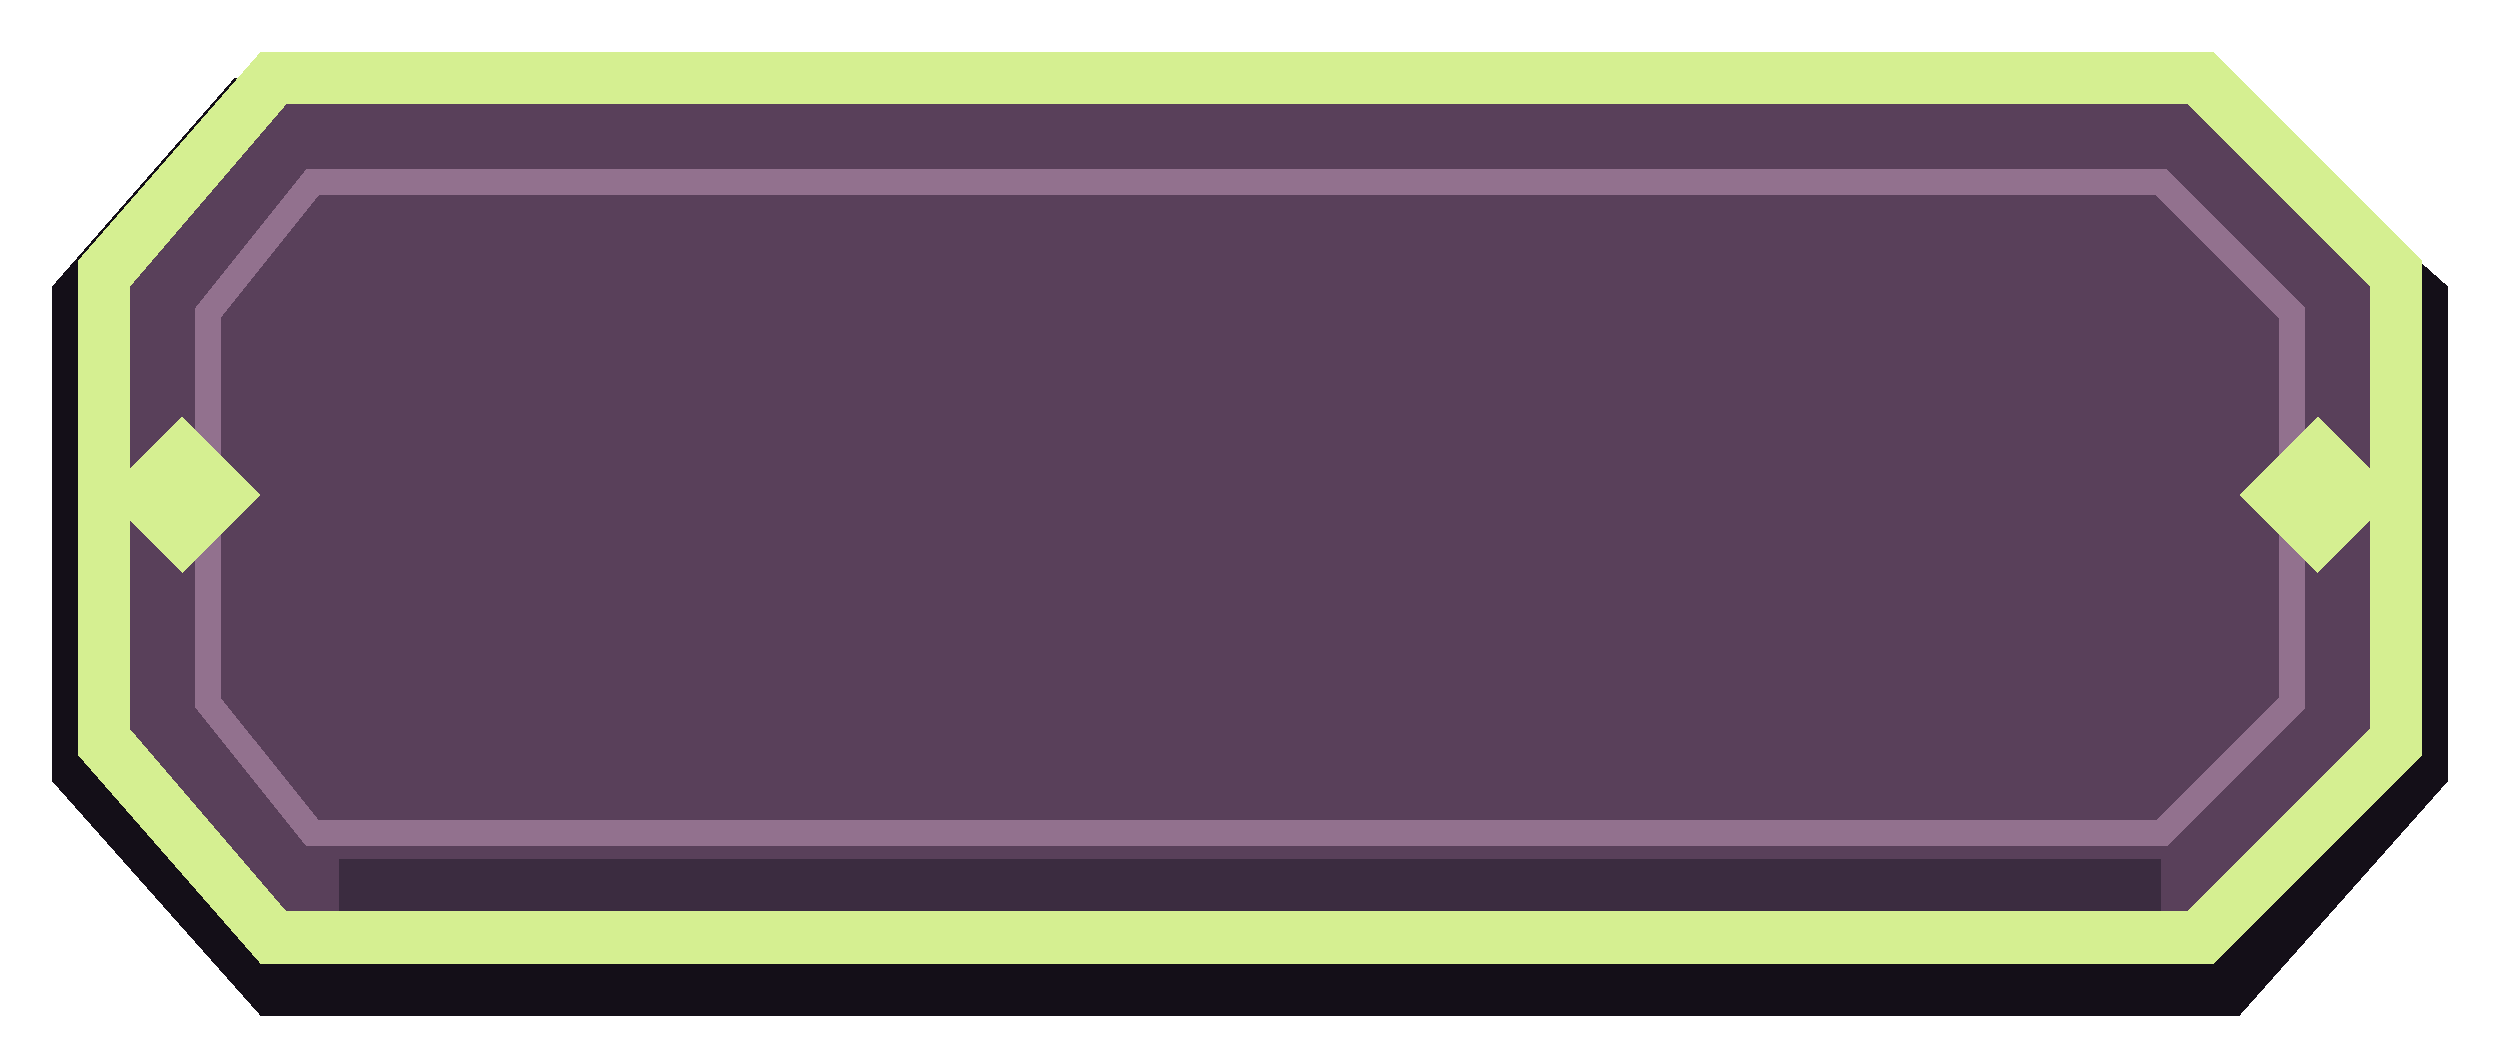
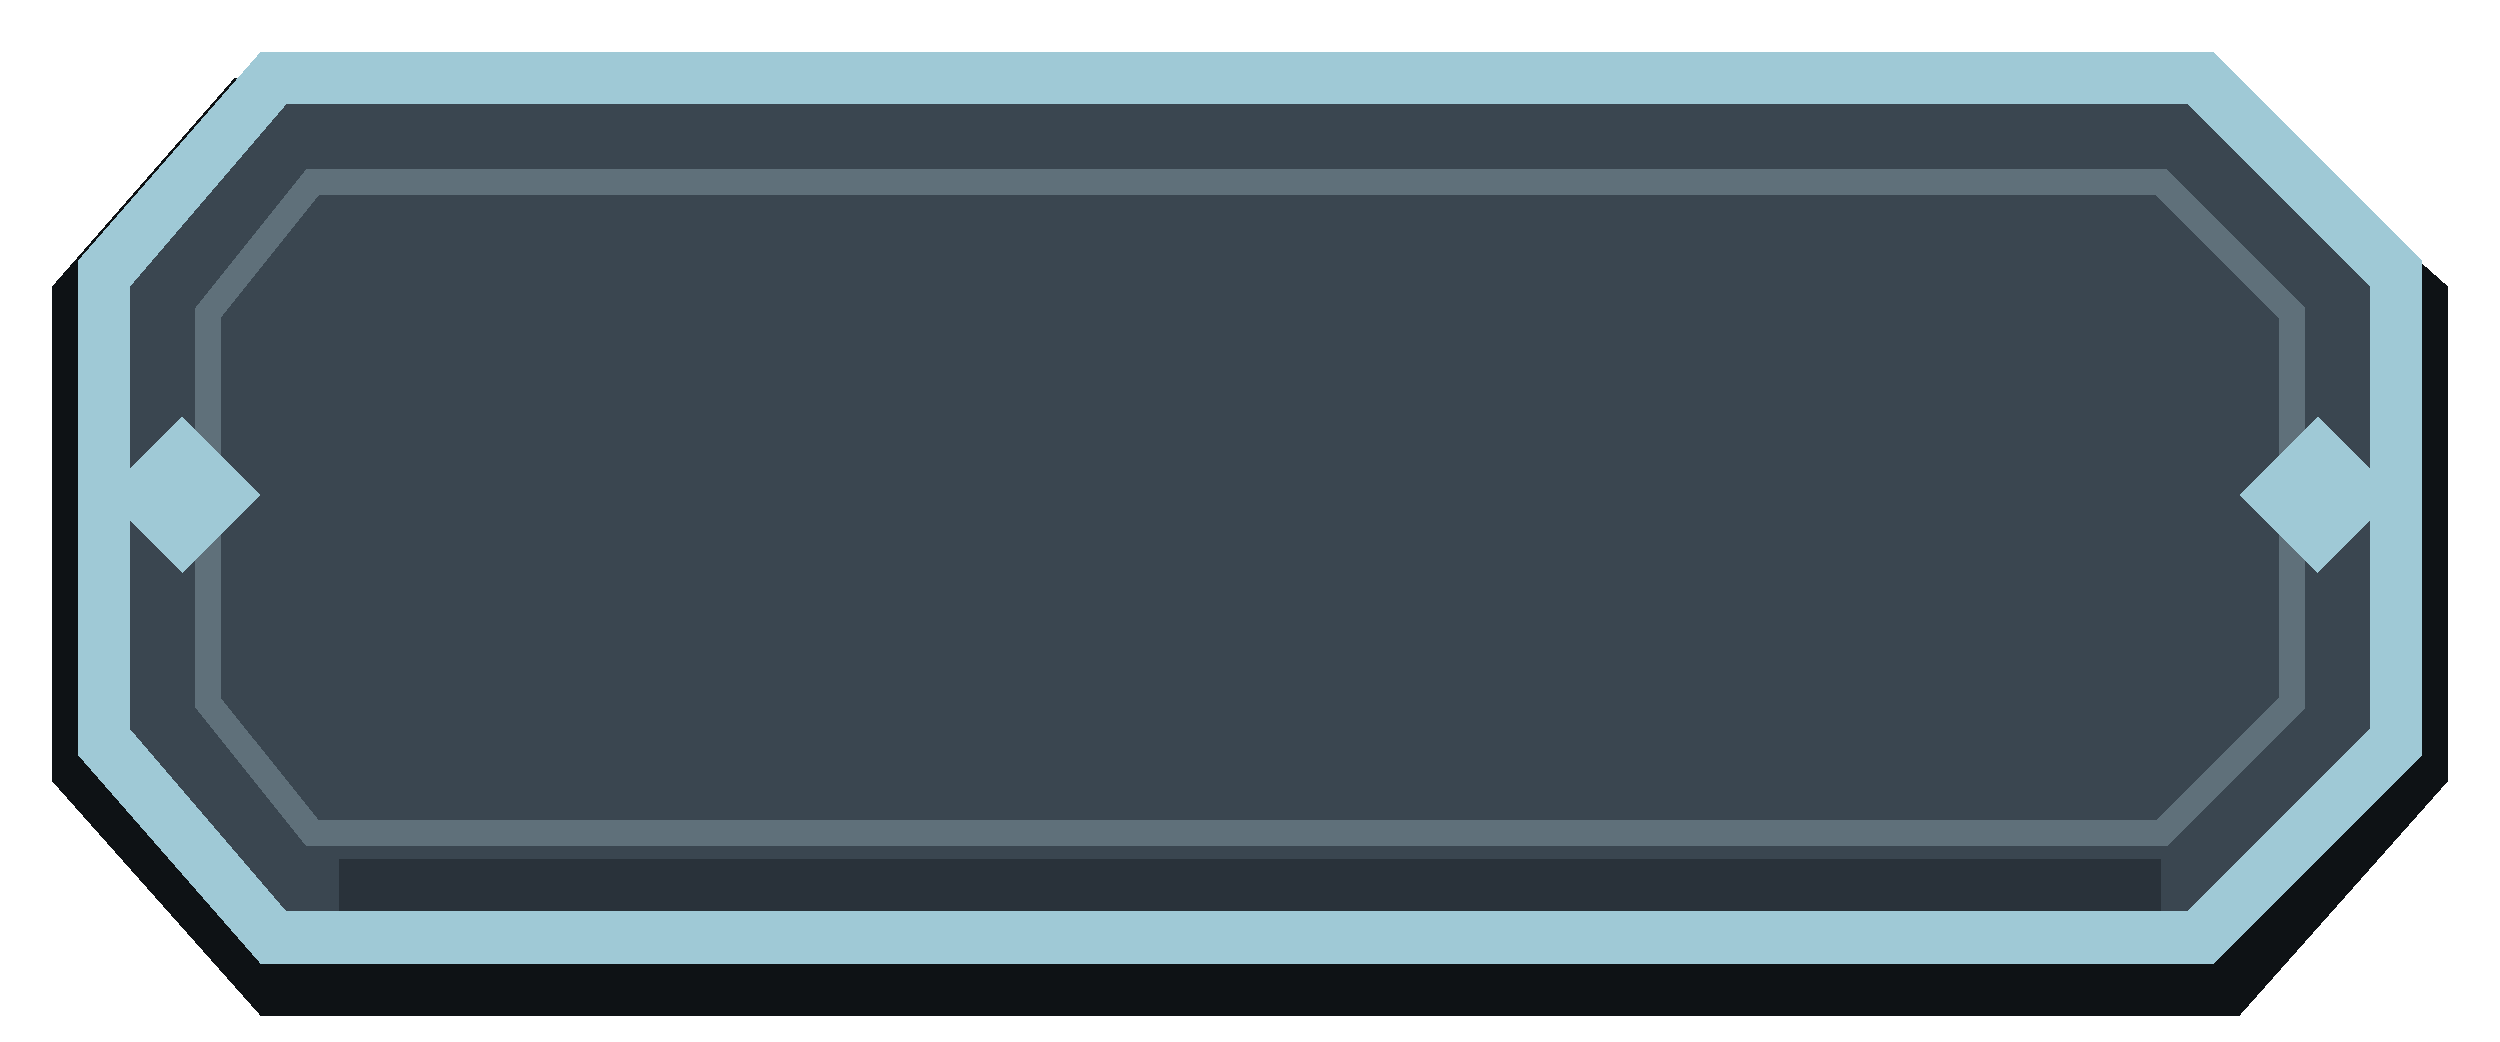
<svg xmlns="http://www.w3.org/2000/svg" width="96" height="40" viewBox="0 0 96 40" shape-rendering="crispEdges">
-   <path fill="#140f18" d="M9 3H85L94 11V30L86 39H10L2 30V11Z" />
-   <path fill="#d5ef91" d="M10 2H85L93 10V29L85 37H10L3 29V10Z" />
-   <path fill="#59405a" d="M11 4H84L91 11V28L84 35H11L5 28V11Z" />
-   <path fill="none" stroke="#92718e" d="M12 7H83L88 12V27L83 32H12L8 27V12Z" />
-   <path fill="#3b2c40" d="M13 33H83V35H13Z" />
-   <path fill="#d5ef91" d="M4 19L7 16L10 19L7 22ZM86 19L89 16L92 19L89 22Z" />
+   <path fill="#0e1215" d="M9 3H85L94 11V30L86 39H10L2 30V11Z" />
+   <path fill="#9fc9d6" d="M10 2H85L93 10V29L85 37H10L3 29V10Z" />
+   <path fill="#3a4650" d="M11 4H84L91 11V28L84 35H11L5 28V11Z" />
+   <path fill="none" stroke="#5f707a" d="M12 7H83L88 12V27L83 32H12L8 27V12Z" />
+   <path fill="#29323a" d="M13 33H83V35H13Z" />
+   <path fill="#9fc9d6" d="M4 19L7 16L10 19L7 22ZM86 19L89 16L92 19L89 22Z" />
</svg>
